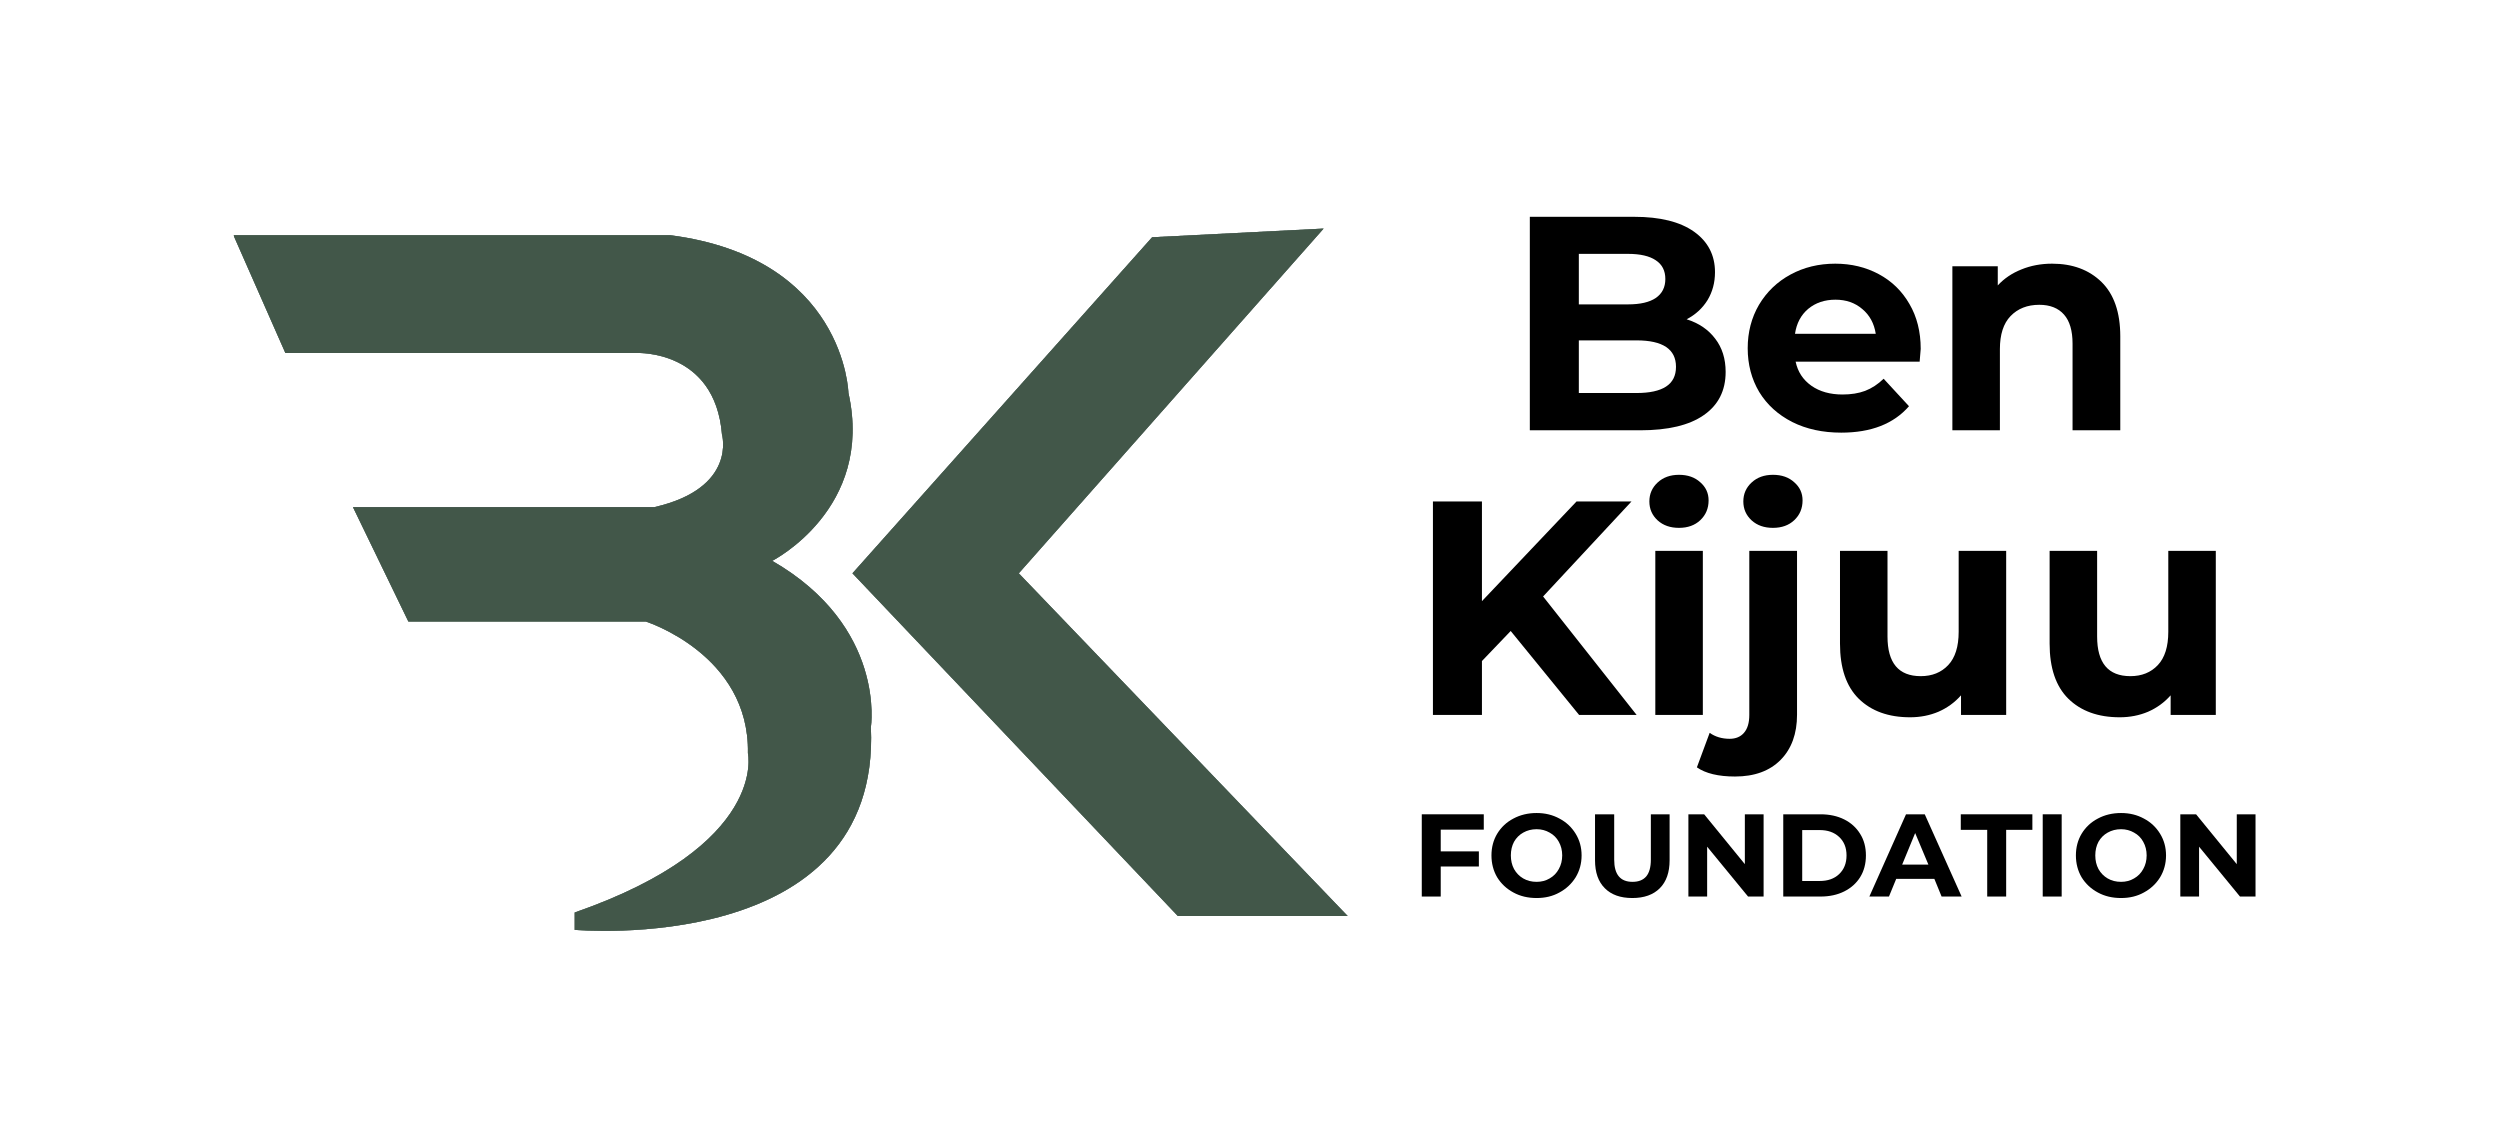
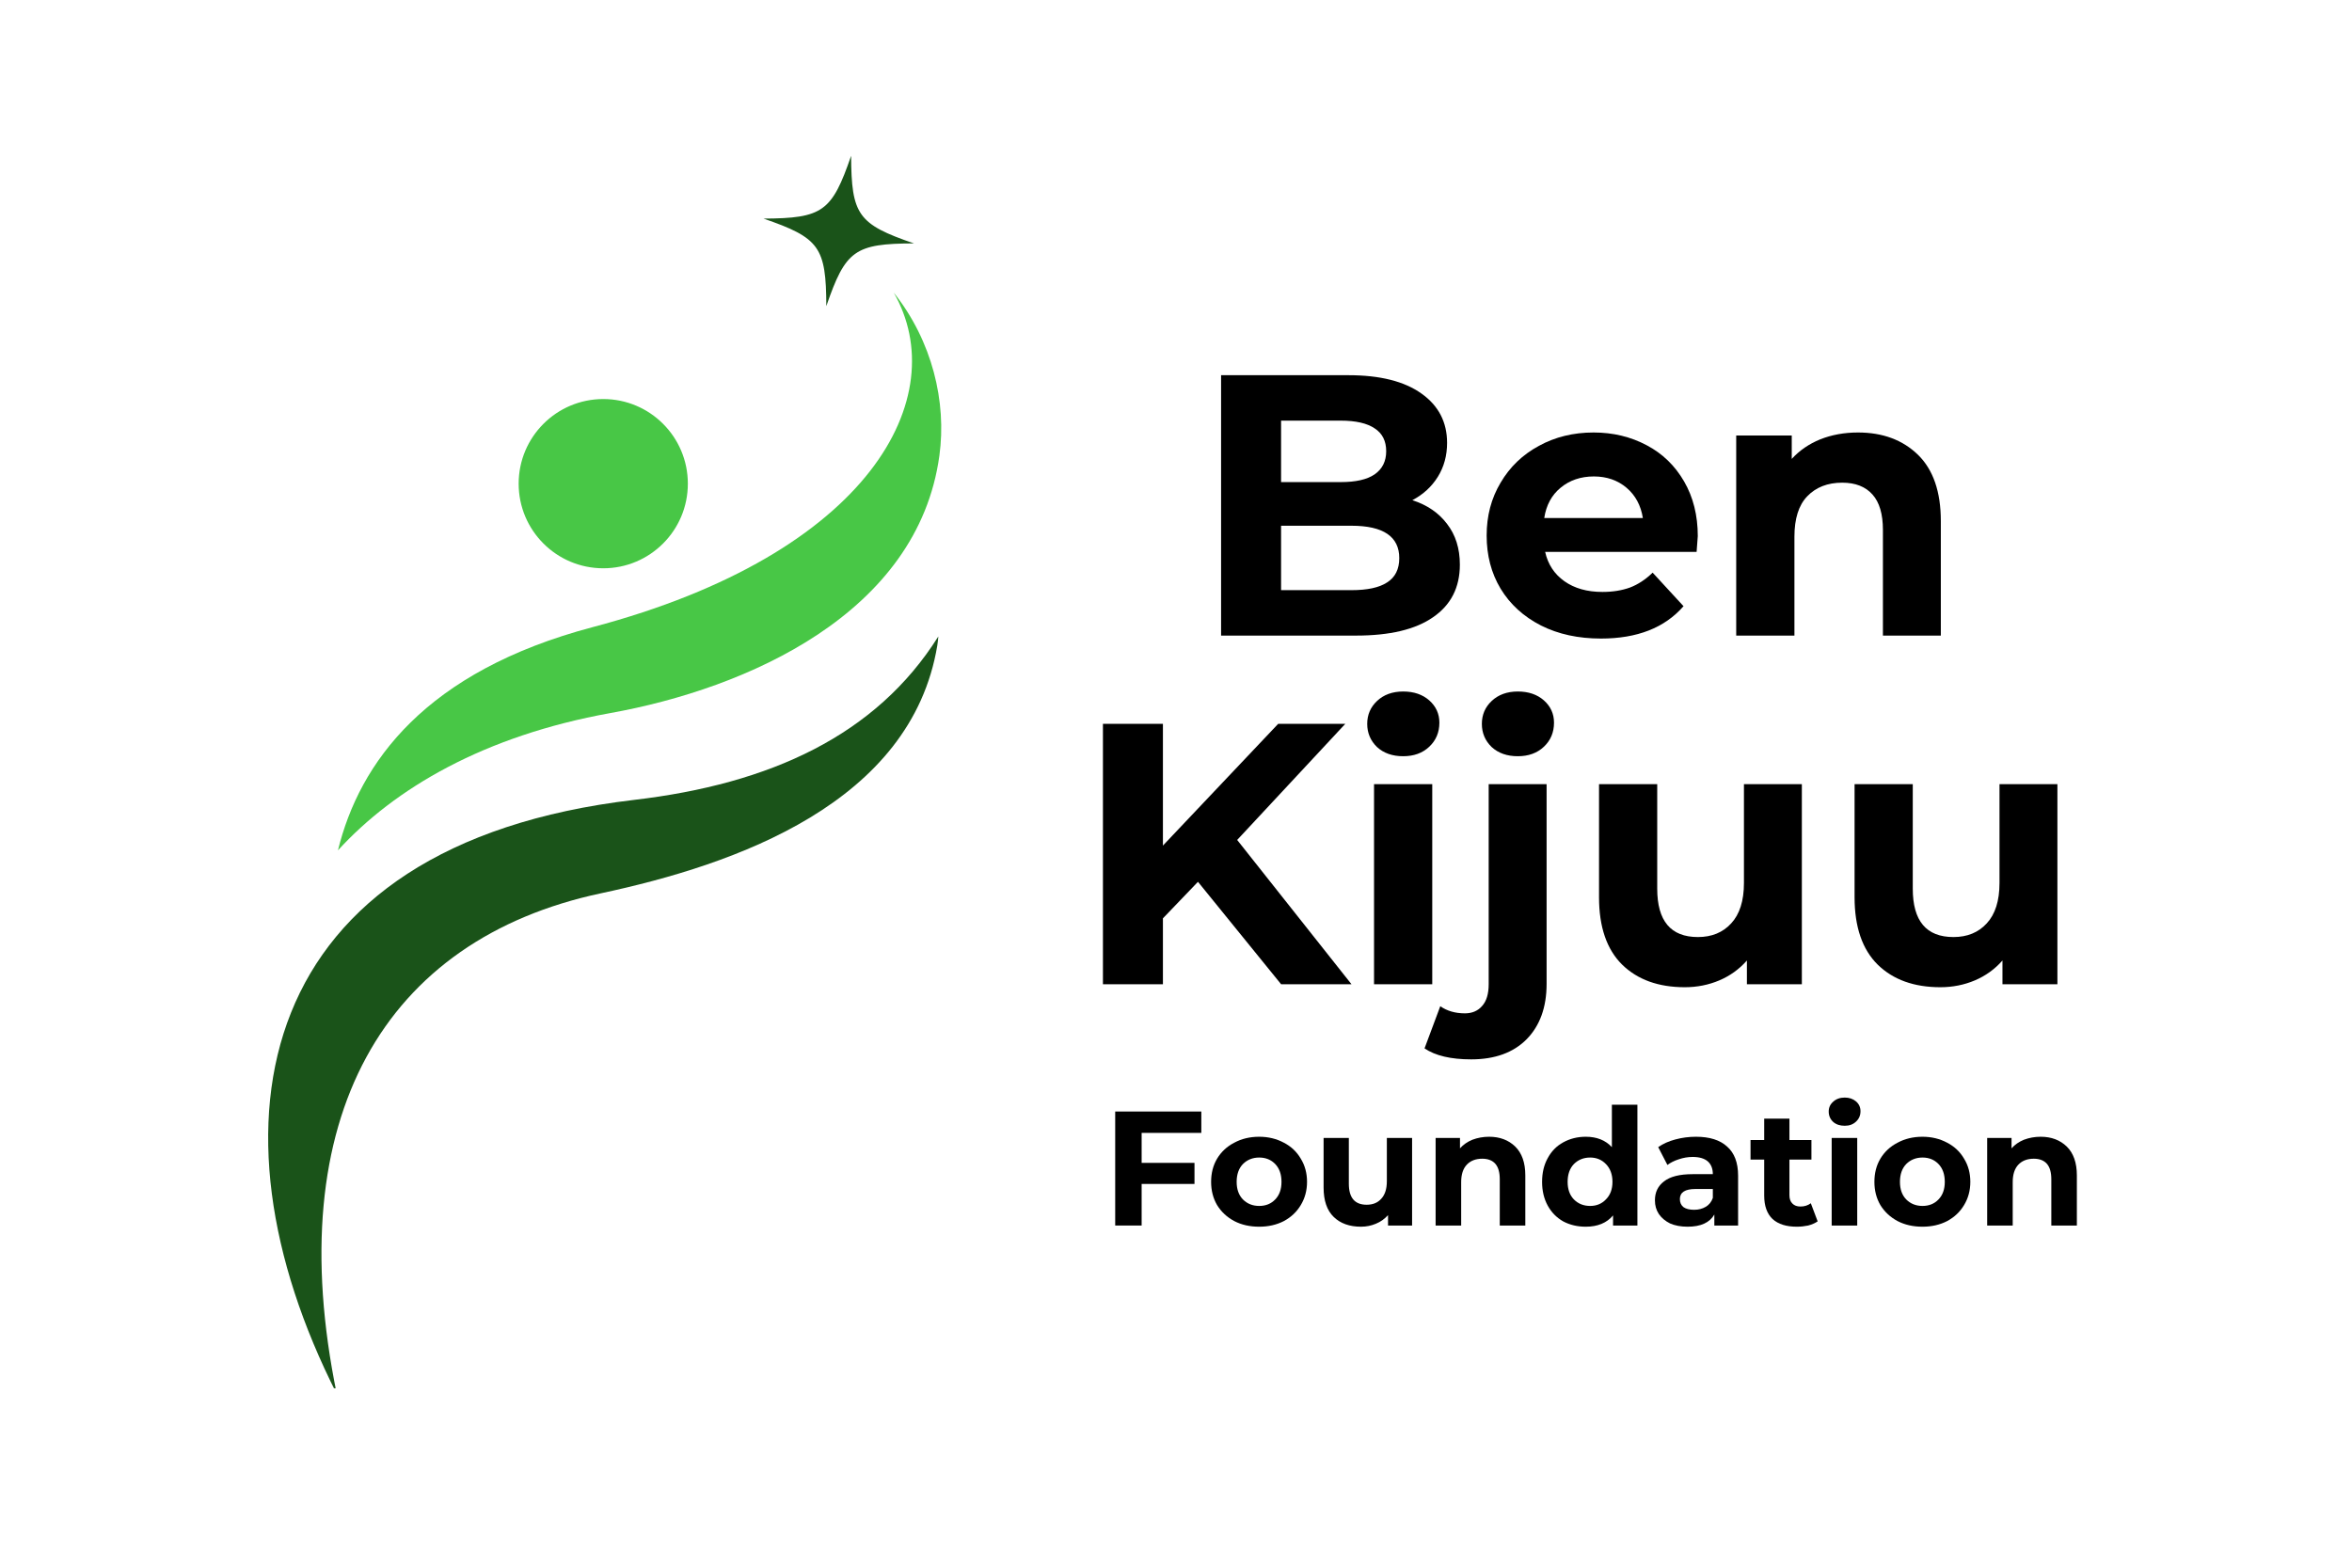
- <svg xmlns="http://www.w3.org/2000/svg" width="200" zoomAndPan="magnify" viewBox="0 0 150 82.5" height="90" preserveAspectRatio="xMidYMid meet" version="1.0">
+ <svg xmlns="http://www.w3.org/2000/svg" width="150" zoomAndPan="magnify" viewBox="0 0 112.5 82.5" height="100" preserveAspectRatio="xMidYMid meet" version="1.0">
  <defs>
-     <filter x="0%" y="0%" width="100%" height="100%" id="6d668dcc3f">
-       <feColorMatrix values="0 0 0 0 1 0 0 0 0 1 0 0 0 0 1 0 0 0 1 0" color-interpolation-filters="sRGB" />
-     </filter>
    <g />
-     <clipPath id="32135519a9">
-       <path d="M 0.453 17 L 48 17 L 48 69 L 0.453 69 Z M 0.453 17 " clip-rule="nonzero" />
+     <clipPath id="5c8fb48c73">
+       <path d="M 8.484 8.199 L 43.898 8.199 L 43.898 73.059 L 8.484 73.059 Z M 8.484 8.199 " clip-rule="nonzero" />
    </clipPath>
-     <mask id="6c6de189d1">
-       <g filter="url(#6d668dcc3f)">
-         <rect x="-15" width="180" fill="#000000" y="-8.25" height="99" fill-opacity="0.5" />
-       </g>
-     </mask>
-     <clipPath id="4ef52b1282">
-       <path d="M 0.453 0.199 L 47.254 0.199 L 47.254 51.309 L 0.453 51.309 Z M 0.453 0.199 " clip-rule="nonzero" />
-     </clipPath>
-     <clipPath id="7ecbe46b11">
-       <path d="M 0.453 0.246 L 4.262 8.887 L 30.051 8.887 C 30.051 8.887 35.77 8.633 36.277 14.855 C 36.277 14.855 37.418 18.793 31.32 20.191 L 9.219 20.191 L 13.281 28.578 L 30.688 28.578 C 30.688 28.578 38.309 30.988 38.18 38.23 C 38.18 38.23 39.707 44.965 25.477 49.918 L 25.477 51.188 C 25.477 51.188 47.965 53.223 47.199 36.324 C 47.199 36.324 48.344 28.957 39.961 24.129 C 39.961 24.129 47.453 20.32 45.551 11.809 C 45.551 11.809 45.297 1.898 32.465 0.246 Z M 0.453 0.246 " clip-rule="nonzero" />
-     </clipPath>
-     <clipPath id="4f09f1bfd9">
-       <rect x="0" width="48" y="0" height="52" />
-     </clipPath>
-     <mask id="7f47a5accb">
-       <g filter="url(#6d668dcc3f)">
-         <rect x="-15" width="180" fill="#000000" y="-8.25" height="99" fill-opacity="0.5" />
-       </g>
-     </mask>
-     <clipPath id="b542d3de1b">
-       <path d="M 0.453 0.199 L 47.254 0.199 L 47.254 51.309 L 0.453 51.309 Z M 0.453 0.199 " clip-rule="nonzero" />
-     </clipPath>
-     <clipPath id="7691cde3d1">
-       <path d="M 0.453 0.246 L 4.262 8.887 L 30.051 8.887 C 30.051 8.887 35.77 8.633 36.277 14.855 C 36.277 14.855 37.418 18.793 31.32 20.191 L 9.219 20.191 L 13.281 28.578 L 30.688 28.578 C 30.688 28.578 38.309 30.988 38.18 38.23 C 38.18 38.23 39.707 44.965 25.477 49.918 L 25.477 51.188 C 25.477 51.188 47.965 53.223 47.199 36.324 C 47.199 36.324 48.344 28.957 39.961 24.129 C 39.961 24.129 47.453 20.32 45.551 11.809 C 45.551 11.809 45.297 1.898 32.465 0.246 Z M 0.453 0.246 " clip-rule="nonzero" />
-     </clipPath>
-     <clipPath id="6ea0f13792">
-       <rect x="0" width="48" y="0" height="52" />
-     </clipPath>
-     <mask id="bc51c09f75">
-       <g filter="url(#6d668dcc3f)">
-         <rect x="-15" width="180" fill="#000000" y="-8.25" height="99" fill-opacity="0.5" />
-       </g>
-     </mask>
-     <clipPath id="5d0243d81a">
-       <path d="M 0.453 0.199 L 47.254 0.199 L 47.254 51.309 L 0.453 51.309 Z M 0.453 0.199 " clip-rule="nonzero" />
-     </clipPath>
-     <clipPath id="4f1aacbcea">
-       <path d="M 0.453 0.246 L 4.262 8.887 L 30.051 8.887 C 30.051 8.887 35.77 8.633 36.277 14.855 C 36.277 14.855 37.418 18.793 31.32 20.191 L 9.219 20.191 L 13.281 28.578 L 30.688 28.578 C 30.688 28.578 38.309 30.988 38.18 38.23 C 38.18 38.23 39.707 44.965 25.477 49.918 L 25.477 51.188 C 25.477 51.188 47.965 53.223 47.199 36.324 C 47.199 36.324 48.344 28.957 39.961 24.129 C 39.961 24.129 47.453 20.32 45.551 11.809 C 45.551 11.809 45.297 1.898 32.465 0.246 Z M 0.453 0.246 " clip-rule="nonzero" />
-     </clipPath>
-     <clipPath id="859e91ebec">
-       <rect x="0" width="48" y="0" height="52" />
-     </clipPath>
-     <mask id="28022d0f18">
-       <g filter="url(#6d668dcc3f)">
-         <rect x="-15" width="180" fill="#000000" y="-8.25" height="99" fill-opacity="0.5" />
-       </g>
-     </mask>
-     <clipPath id="16c87870d7">
-       <path d="M 0.453 0.199 L 47.254 0.199 L 47.254 51.309 L 0.453 51.309 Z M 0.453 0.199 " clip-rule="nonzero" />
-     </clipPath>
-     <clipPath id="85c64e6fdc">
-       <path d="M 0.453 0.246 L 4.262 8.887 L 30.051 8.887 C 30.051 8.887 35.77 8.633 36.277 14.855 C 36.277 14.855 37.418 18.793 31.32 20.191 L 9.219 20.191 L 13.281 28.578 L 30.688 28.578 C 30.688 28.578 38.309 30.988 38.18 38.23 C 38.18 38.23 39.707 44.965 25.477 49.918 L 25.477 51.188 C 25.477 51.188 47.965 53.223 47.199 36.324 C 47.199 36.324 48.344 28.957 39.961 24.129 C 39.961 24.129 47.453 20.32 45.551 11.809 C 45.551 11.809 45.297 1.898 32.465 0.246 Z M 0.453 0.246 " clip-rule="nonzero" />
-     </clipPath>
-     <clipPath id="8df29bdbfa">
-       <rect x="0" width="48" y="0" height="52" />
-     </clipPath>
-     <mask id="84be060864">
-       <g filter="url(#6d668dcc3f)">
-         <rect x="-15" width="180" fill="#000000" y="-8.25" height="99" fill-opacity="0.5" />
-       </g>
-     </mask>
-     <clipPath id="c34be475e3">
-       <path d="M 0.453 0.199 L 47.254 0.199 L 47.254 51.309 L 0.453 51.309 Z M 0.453 0.199 " clip-rule="nonzero" />
-     </clipPath>
-     <clipPath id="eacf686468">
-       <path d="M 0.453 0.246 L 4.262 8.887 L 30.051 8.887 C 30.051 8.887 35.77 8.633 36.277 14.855 C 36.277 14.855 37.418 18.793 31.32 20.191 L 9.219 20.191 L 13.281 28.578 L 30.688 28.578 C 30.688 28.578 38.309 30.988 38.18 38.23 C 38.18 38.23 39.707 44.965 25.477 49.918 L 25.477 51.188 C 25.477 51.188 47.965 53.223 47.199 36.324 C 47.199 36.324 48.344 28.957 39.961 24.129 C 39.961 24.129 47.453 20.32 45.551 11.809 C 45.551 11.809 45.297 1.898 32.465 0.246 Z M 0.453 0.246 " clip-rule="nonzero" />
-     </clipPath>
-     <clipPath id="875f204507">
-       <rect x="0" width="48" y="0" height="52" />
-     </clipPath>
-     <mask id="e1769f55ed">
-       <g filter="url(#6d668dcc3f)">
-         <rect x="-15" width="180" fill="#000000" y="-8.25" height="99" fill-opacity="0.5" />
-       </g>
-     </mask>
-     <clipPath id="97e7d83900">
-       <path d="M 0.848 0.762 L 37.227 0.762 L 37.227 51.223 L 0.848 51.223 Z M 0.848 0.762 " clip-rule="nonzero" />
-     </clipPath>
-     <clipPath id="f2419997b2">
-       <path d="M 0.848 26.043 L 22.824 1.398 L 35.398 0.762 L 13.043 26.043 L 37.18 51.195 L 24.73 51.195 Z M 0.848 26.043 " clip-rule="nonzero" />
-     </clipPath>
-     <clipPath id="1fcb49bb04">
-       <rect x="0" width="38" y="0" height="52" />
-     </clipPath>
-     <mask id="b8c5137ee3">
-       <g filter="url(#6d668dcc3f)">
-         <rect x="-15" width="180" fill="#000000" y="-8.25" height="99" fill-opacity="0.5" />
-       </g>
-     </mask>
-     <clipPath id="7fa2829359">
-       <path d="M 0.848 0.762 L 37.227 0.762 L 37.227 51.223 L 0.848 51.223 Z M 0.848 0.762 " clip-rule="nonzero" />
-     </clipPath>
-     <clipPath id="ba512be19d">
-       <path d="M 0.848 26.043 L 22.824 1.398 L 35.398 0.762 L 13.043 26.043 L 37.18 51.195 L 24.73 51.195 Z M 0.848 26.043 " clip-rule="nonzero" />
-     </clipPath>
-     <clipPath id="d163a26041">
-       <rect x="0" width="38" y="0" height="52" />
-     </clipPath>
-     <mask id="1768709be3">
-       <g filter="url(#6d668dcc3f)">
-         <rect x="-15" width="180" fill="#000000" y="-8.25" height="99" fill-opacity="0.5" />
-       </g>
-     </mask>
-     <clipPath id="7809024518">
-       <path d="M 0.848 0.762 L 37.227 0.762 L 37.227 51.223 L 0.848 51.223 Z M 0.848 0.762 " clip-rule="nonzero" />
-     </clipPath>
-     <clipPath id="05d8075495">
-       <path d="M 0.848 26.043 L 22.824 1.398 L 35.398 0.762 L 13.043 26.043 L 37.18 51.195 L 24.73 51.195 Z M 0.848 26.043 " clip-rule="nonzero" />
-     </clipPath>
-     <clipPath id="861349fa67">
-       <rect x="0" width="38" y="0" height="52" />
-     </clipPath>
-     <mask id="16ce44c5e6">
-       <g filter="url(#6d668dcc3f)">
-         <rect x="-15" width="180" fill="#000000" y="-8.25" height="99" fill-opacity="0.5" />
-       </g>
-     </mask>
-     <clipPath id="915f92a796">
-       <path d="M 0.848 0.762 L 37.227 0.762 L 37.227 51.223 L 0.848 51.223 Z M 0.848 0.762 " clip-rule="nonzero" />
-     </clipPath>
-     <clipPath id="4cb0155d52">
-       <path d="M 0.848 26.043 L 22.824 1.398 L 35.398 0.762 L 13.043 26.043 L 37.18 51.195 L 24.73 51.195 Z M 0.848 26.043 " clip-rule="nonzero" />
-     </clipPath>
-     <clipPath id="21a383b410">
-       <rect x="0" width="38" y="0" height="52" />
-     </clipPath>
-     <mask id="134c3dd212">
-       <g filter="url(#6d668dcc3f)">
-         <rect x="-15" width="180" fill="#000000" y="-8.25" height="99" fill-opacity="0.5" />
-       </g>
-     </mask>
-     <clipPath id="cc89b43834">
-       <path d="M 0.848 0.762 L 37.227 0.762 L 37.227 51.223 L 0.848 51.223 Z M 0.848 0.762 " clip-rule="nonzero" />
-     </clipPath>
-     <clipPath id="f372f45df0">
-       <path d="M 0.848 26.043 L 22.824 1.398 L 35.398 0.762 L 13.043 26.043 L 37.18 51.195 L 24.73 51.195 Z M 0.848 26.043 " clip-rule="nonzero" />
-     </clipPath>
-     <clipPath id="28e07cefd7">
-       <rect x="0" width="38" y="0" height="52" />
+     <clipPath id="c0ea45cf07">
+       <path d="M 12.035 15.301 L 43.898 15.301 L 43.898 44.973 L 12.035 44.973 Z M 12.035 15.301 " clip-rule="nonzero" />
    </clipPath>
  </defs>
-   <g clip-path="url(#32135519a9)">
-     <g mask="url(#6c6de189d1)">
-       <g transform="matrix(1, 0, 0, 1, 0, 17)">
-         <g clip-path="url(#4f09f1bfd9)">
-           <g clip-path="url(#4ef52b1282)">
-             <g clip-path="url(#7ecbe46b11)">
-               <path fill="#3b5144" d="M 0.453 0.246 L 47.254 0.246 L 47.254 51.262 L 0.453 51.262 Z M 0.453 0.246 " fill-opacity="1" fill-rule="nonzero" />
-             </g>
-           </g>
-         </g>
-       </g>
-     </g>
-     <g mask="url(#7f47a5accb)">
-       <g transform="matrix(1, 0, 0, 1, 0, 17)">
-         <g clip-path="url(#6ea0f13792)">
-           <g clip-path="url(#b542d3de1b)">
-             <g clip-path="url(#7691cde3d1)">
-               <path fill="#3b5144" d="M 0.453 0.246 L 47.254 0.246 L 47.254 51.262 L 0.453 51.262 Z M 0.453 0.246 " fill-opacity="1" fill-rule="nonzero" />
-             </g>
-           </g>
-         </g>
-       </g>
-     </g>
-     <g mask="url(#bc51c09f75)">
-       <g transform="matrix(1, 0, 0, 1, 0, 17)">
-         <g clip-path="url(#859e91ebec)">
-           <g clip-path="url(#5d0243d81a)">
-             <g clip-path="url(#4f1aacbcea)">
-               <path fill="#3b5144" d="M 0.453 0.246 L 47.254 0.246 L 47.254 51.262 L 0.453 51.262 Z M 0.453 0.246 " fill-opacity="1" fill-rule="nonzero" />
-             </g>
-           </g>
-         </g>
-       </g>
-     </g>
-     <g mask="url(#28022d0f18)">
-       <g transform="matrix(1, 0, 0, 1, 0, 17)">
-         <g clip-path="url(#8df29bdbfa)">
-           <g clip-path="url(#16c87870d7)">
-             <g clip-path="url(#85c64e6fdc)">
-               <path fill="#3b5144" d="M 0.453 0.246 L 47.254 0.246 L 47.254 51.262 L 0.453 51.262 Z M 0.453 0.246 " fill-opacity="1" fill-rule="nonzero" />
-             </g>
-           </g>
-         </g>
-       </g>
-     </g>
-     <g mask="url(#84be060864)">
-       <g transform="matrix(1, 0, 0, 1, 0, 17)">
-         <g clip-path="url(#875f204507)">
-           <g clip-path="url(#c34be475e3)">
-             <g clip-path="url(#eacf686468)">
-               <path fill="#3b5144" d="M 0.453 0.246 L 47.254 0.246 L 47.254 51.262 L 0.453 51.262 Z M 0.453 0.246 " fill-opacity="1" fill-rule="nonzero" />
-             </g>
-           </g>
-         </g>
-       </g>
-     </g>
+   <g clip-path="url(#5c8fb48c73)">
+     <path fill="#1a5319" d="M 27.742 42.094 C 7.652 44.461 4.898 59.176 12.094 73.355 C 9.102 58.809 14.598 49.441 25.984 47.012 C 33.117 45.492 42.312 42.254 43.691 33.969 C 43.719 33.812 43.727 33.652 43.746 33.492 C 40.473 38.699 34.906 41.254 27.742 42.094 Z M 37.852 16.109 C 38.863 13.168 39.348 12.82 42.461 12.809 C 39.516 11.797 39.172 11.312 39.156 8.199 C 38.145 11.141 37.66 11.488 34.547 11.504 C 37.492 12.516 37.84 13 37.852 16.109 " fill-opacity="1" fill-rule="nonzero" />
  </g>
-   <g mask="url(#e1769f55ed)">
-     <g transform="matrix(1, 0, 0, 1, 45, 16)">
-       <g clip-path="url(#1fcb49bb04)">
-         <g clip-path="url(#97e7d83900)">
-           <g clip-path="url(#f2419997b2)">
-             <path fill="#3b5144" d="M 0.848 0.762 L 37.18 0.762 L 37.18 51.172 L 0.848 51.172 Z M 0.848 0.762 " fill-opacity="1" fill-rule="nonzero" />
-           </g>
-         </g>
-       </g>
-     </g>
+   <g clip-path="url(#c0ea45cf07)">
+     <path fill="#48c746" d="M 26.117 29.906 C 28.574 29.906 30.566 27.914 30.566 25.453 C 30.566 22.996 28.574 21 26.117 21 C 23.656 21 21.664 22.996 21.664 25.453 C 21.664 27.914 23.656 29.906 26.117 29.906 Z M 41.398 15.398 C 44.527 20.859 40.223 29.121 25.555 33.004 C 16.754 35.332 13.289 40.133 12.156 44.75 C 15.148 41.477 19.852 38.723 26.48 37.527 C 33.66 36.238 42.664 32.297 43.801 23.977 C 44.188 21.16 43.43 17.949 41.398 15.398 " fill-opacity="1" fill-rule="nonzero" />
  </g>
-   <g mask="url(#b8c5137ee3)">
-     <g transform="matrix(1, 0, 0, 1, 45, 16)">
-       <g clip-path="url(#d163a26041)">
-         <g clip-path="url(#7fa2829359)">
-           <g clip-path="url(#ba512be19d)">
-             <path fill="#3b5144" d="M 0.848 0.762 L 37.18 0.762 L 37.18 51.172 L 0.848 51.172 Z M 0.848 0.762 " fill-opacity="1" fill-rule="nonzero" />
-           </g>
-         </g>
-       </g>
-     </g>
-   </g>
-   <g mask="url(#1768709be3)">
-     <g transform="matrix(1, 0, 0, 1, 45, 16)">
-       <g clip-path="url(#861349fa67)">
-         <g clip-path="url(#7809024518)">
-           <g clip-path="url(#05d8075495)">
-             <path fill="#3b5144" d="M 0.848 0.762 L 37.18 0.762 L 37.18 51.172 L 0.848 51.172 Z M 0.848 0.762 " fill-opacity="1" fill-rule="nonzero" />
-           </g>
-         </g>
-       </g>
-     </g>
-   </g>
-   <g mask="url(#16ce44c5e6)">
-     <g transform="matrix(1, 0, 0, 1, 45, 16)">
-       <g clip-path="url(#21a383b410)">
-         <g clip-path="url(#915f92a796)">
-           <g clip-path="url(#4cb0155d52)">
-             <path fill="#3b5144" d="M 0.848 0.762 L 37.18 0.762 L 37.18 51.172 L 0.848 51.172 Z M 0.848 0.762 " fill-opacity="1" fill-rule="nonzero" />
-           </g>
-         </g>
-       </g>
-     </g>
-   </g>
-   <g mask="url(#134c3dd212)">
-     <g transform="matrix(1, 0, 0, 1, 45, 16)">
-       <g clip-path="url(#28e07cefd7)">
-         <g clip-path="url(#cc89b43834)">
-           <g clip-path="url(#f372f45df0)">
-             <path fill="#3b5144" d="M 0.848 0.762 L 37.18 0.762 L 37.18 51.172 L 0.848 51.172 Z M 0.848 0.762 " fill-opacity="1" fill-rule="nonzero" />
-           </g>
-         </g>
+   <g fill="#000000" fill-opacity="1">
+     <g transform="translate(56.99725, 33.44804)">
+       <g>
+         <path d="M 11.688 -7.125 C 12.469 -6.875 13.078 -6.457 13.516 -5.875 C 13.961 -5.301 14.188 -4.586 14.188 -3.734 C 14.188 -2.535 13.719 -1.613 12.781 -0.969 C 11.852 -0.32 10.5 0 8.719 0 L 1.625 0 L 1.625 -13.703 L 8.328 -13.703 C 9.992 -13.703 11.273 -13.379 12.172 -12.734 C 13.066 -12.098 13.516 -11.234 13.516 -10.141 C 13.516 -9.473 13.352 -8.879 13.031 -8.359 C 12.707 -7.836 12.258 -7.426 11.688 -7.125 Z M 4.781 -11.312 L 4.781 -8.078 L 7.922 -8.078 C 8.711 -8.078 9.305 -8.211 9.703 -8.484 C 10.109 -8.766 10.312 -9.172 10.312 -9.703 C 10.312 -10.242 10.109 -10.645 9.703 -10.906 C 9.305 -11.176 8.711 -11.312 7.922 -11.312 Z M 8.484 -2.391 C 9.316 -2.391 9.941 -2.523 10.359 -2.797 C 10.785 -3.066 11 -3.492 11 -4.078 C 11 -5.211 10.16 -5.781 8.484 -5.781 L 4.781 -5.781 L 4.781 -2.391 Z M 8.484 -2.391 " />
      </g>
    </g>
  </g>
  <g fill="#000000" fill-opacity="1">
-     <g transform="translate(93.66132, 31.55519)">
+     <g transform="translate(71.96959, 33.44804)">
      <g>
-         <path d="M 13.359 -8.141 C 14.254 -7.859 14.953 -7.383 15.453 -6.719 C 15.961 -6.062 16.219 -5.25 16.219 -4.281 C 16.219 -2.906 15.68 -1.848 14.609 -1.109 C 13.547 -0.367 11.992 0 9.953 0 L 1.859 0 L 1.859 -15.656 L 9.516 -15.656 C 11.422 -15.656 12.883 -15.289 13.906 -14.562 C 14.926 -13.832 15.438 -12.844 15.438 -11.594 C 15.438 -10.832 15.254 -10.148 14.891 -9.547 C 14.523 -8.953 14.016 -8.484 13.359 -8.141 Z M 5.453 -12.938 L 5.453 -9.234 L 9.062 -9.234 C 9.957 -9.234 10.633 -9.391 11.094 -9.703 C 11.562 -10.023 11.797 -10.488 11.797 -11.094 C 11.797 -11.707 11.562 -12.164 11.094 -12.469 C 10.633 -12.781 9.957 -12.938 9.062 -12.938 Z M 9.688 -2.734 C 10.645 -2.734 11.363 -2.891 11.844 -3.203 C 12.332 -3.516 12.578 -4 12.578 -4.656 C 12.578 -5.945 11.613 -6.594 9.688 -6.594 L 5.453 -6.594 L 5.453 -2.734 Z M 9.688 -2.734 " />
+         <path d="M 11.734 -5.234 C 11.734 -5.191 11.711 -4.914 11.672 -4.406 L 3.703 -4.406 C 3.848 -3.75 4.188 -3.234 4.719 -2.859 C 5.25 -2.484 5.914 -2.297 6.719 -2.297 C 7.258 -2.297 7.742 -2.375 8.172 -2.531 C 8.598 -2.695 8.992 -2.957 9.359 -3.312 L 10.984 -1.547 C 9.992 -0.41 8.547 0.156 6.641 0.156 C 5.453 0.156 4.398 -0.07 3.484 -0.531 C 2.566 -1 1.859 -1.645 1.359 -2.469 C 0.867 -3.289 0.625 -4.223 0.625 -5.266 C 0.625 -6.297 0.867 -7.223 1.359 -8.047 C 1.848 -8.879 2.52 -9.523 3.375 -9.984 C 4.227 -10.453 5.188 -10.688 6.25 -10.688 C 7.281 -10.688 8.211 -10.461 9.047 -10.016 C 9.879 -9.578 10.535 -8.941 11.016 -8.109 C 11.492 -7.285 11.734 -6.328 11.734 -5.234 Z M 6.266 -8.375 C 5.578 -8.375 4.992 -8.176 4.516 -7.781 C 4.047 -7.395 3.758 -6.863 3.656 -6.188 L 8.844 -6.188 C 8.738 -6.852 8.453 -7.383 7.984 -7.781 C 7.516 -8.176 6.941 -8.375 6.266 -8.375 Z M 6.266 -8.375 " />
      </g>
    </g>
  </g>
  <g fill="#000000" fill-opacity="1">
-     <g transform="translate(110.7791, 31.55519)">
+     <g transform="translate(84.31932, 33.44804)">
      <g>
-         <path d="M 13.406 -5.969 C 13.406 -5.926 13.379 -5.613 13.328 -5.031 L 4.234 -5.031 C 4.391 -4.289 4.773 -3.703 5.391 -3.266 C 6.004 -2.836 6.766 -2.625 7.672 -2.625 C 8.297 -2.625 8.848 -2.711 9.328 -2.891 C 9.816 -3.078 10.27 -3.375 10.688 -3.781 L 12.547 -1.766 C 11.422 -0.473 9.766 0.172 7.578 0.172 C 6.223 0.172 5.023 -0.086 3.984 -0.609 C 2.941 -1.141 2.133 -1.875 1.562 -2.812 C 1 -3.758 0.719 -4.828 0.719 -6.016 C 0.719 -7.191 0.992 -8.254 1.547 -9.203 C 2.109 -10.148 2.879 -10.891 3.859 -11.422 C 4.836 -11.953 5.93 -12.219 7.141 -12.219 C 8.316 -12.219 9.379 -11.961 10.328 -11.453 C 11.285 -10.941 12.035 -10.211 12.578 -9.266 C 13.129 -8.328 13.406 -7.227 13.406 -5.969 Z M 7.156 -9.578 C 6.363 -9.578 5.695 -9.352 5.156 -8.906 C 4.625 -8.457 4.301 -7.848 4.188 -7.078 L 10.109 -7.078 C 9.992 -7.836 9.664 -8.441 9.125 -8.891 C 8.594 -9.348 7.938 -9.578 7.156 -9.578 Z M 7.156 -9.578 " />
+         <path d="M 7.812 -10.688 C 9.113 -10.688 10.164 -10.297 10.969 -9.516 C 11.77 -8.734 12.172 -7.57 12.172 -6.031 L 12.172 0 L 9.125 0 L 9.125 -5.562 C 9.125 -6.395 8.941 -7.016 8.578 -7.422 C 8.211 -7.836 7.68 -8.047 6.984 -8.047 C 6.211 -8.047 5.598 -7.805 5.141 -7.328 C 4.691 -6.859 4.469 -6.148 4.469 -5.203 L 4.469 0 L 1.406 0 L 1.406 -10.531 L 4.328 -10.531 L 4.328 -9.297 C 4.734 -9.742 5.234 -10.086 5.828 -10.328 C 6.43 -10.566 7.094 -10.688 7.812 -10.688 Z M 7.812 -10.688 " />
      </g>
    </g>
  </g>
  <g fill="#000000" fill-opacity="1">
-     <g transform="translate(124.8985, 31.55519)">
+     <g transform="translate(50.78075, 51.79652)">
      <g>
-         <path d="M 8.922 -12.219 C 10.422 -12.219 11.629 -11.77 12.547 -10.875 C 13.461 -9.977 13.922 -8.648 13.922 -6.891 L 13.922 0 L 10.422 0 L 10.422 -6.359 C 10.422 -7.305 10.211 -8.016 9.797 -8.484 C 9.379 -8.961 8.773 -9.203 7.984 -9.203 C 7.109 -9.203 6.406 -8.926 5.875 -8.375 C 5.352 -7.832 5.094 -7.023 5.094 -5.953 L 5.094 0 L 1.609 0 L 1.609 -12.031 L 4.938 -12.031 L 4.938 -10.625 C 5.406 -11.133 5.984 -11.523 6.672 -11.797 C 7.359 -12.078 8.109 -12.219 8.922 -12.219 Z M 8.922 -12.219 " />
+         <path d="M 6.625 -5.391 L 4.781 -3.469 L 4.781 0 L 1.625 0 L 1.625 -13.703 L 4.781 -13.703 L 4.781 -7.297 L 10.844 -13.703 L 14.375 -13.703 L 8.688 -7.594 L 14.703 0 L 11 0 Z M 6.625 -5.391 " />
      </g>
    </g>
  </g>
  <g fill="#000000" fill-opacity="1">
-     <g transform="translate(86.55595, 52.42868)">
+     <g transform="translate(65.26379, 51.79652)">
      <g>
-         <path d="M 7.562 -6.156 L 5.453 -3.953 L 5.453 0 L 1.859 0 L 1.859 -15.656 L 5.453 -15.656 L 5.453 -8.344 L 12.391 -15.656 L 16.422 -15.656 L 9.938 -8.688 L 16.797 0 L 12.578 0 Z M 7.562 -6.156 " />
+         <path d="M 1.406 -10.531 L 4.469 -10.531 L 4.469 0 L 1.406 0 Z M 2.938 -12 C 2.375 -12 1.914 -12.16 1.562 -12.484 C 1.219 -12.816 1.047 -13.223 1.047 -13.703 C 1.047 -14.18 1.219 -14.582 1.562 -14.906 C 1.914 -15.238 2.375 -15.406 2.938 -15.406 C 3.5 -15.406 3.957 -15.25 4.312 -14.938 C 4.664 -14.625 4.844 -14.234 4.844 -13.766 C 4.844 -13.254 4.664 -12.832 4.312 -12.5 C 3.957 -12.164 3.5 -12 2.938 -12 Z M 2.938 -12 " />
      </g>
    </g>
  </g>
  <g fill="#000000" fill-opacity="1">
-     <g transform="translate(103.1143, 52.42868)">
+     <g transform="translate(71.15487, 51.79652)">
      <g>
-         <path d="M 1.609 -12.031 L 5.094 -12.031 L 5.094 0 L 1.609 0 Z M 3.344 -13.719 C 2.707 -13.719 2.188 -13.898 1.781 -14.266 C 1.375 -14.641 1.172 -15.102 1.172 -15.656 C 1.172 -16.207 1.375 -16.672 1.781 -17.047 C 2.188 -17.422 2.707 -17.609 3.344 -17.609 C 3.988 -17.609 4.508 -17.426 4.906 -17.062 C 5.312 -16.707 5.516 -16.266 5.516 -15.734 C 5.516 -15.148 5.312 -14.664 4.906 -14.281 C 4.508 -13.906 3.988 -13.719 3.344 -13.719 Z M 3.344 -13.719 " />
+         <path d="M 0.625 3.953 C -0.445 3.953 -1.266 3.758 -1.828 3.375 L -1 1.156 C -0.645 1.406 -0.211 1.531 0.297 1.531 C 0.68 1.531 0.984 1.398 1.203 1.141 C 1.43 0.891 1.547 0.508 1.547 0 L 1.547 -10.531 L 4.594 -10.531 L 4.594 -0.016 C 4.594 1.211 4.242 2.18 3.547 2.891 C 2.848 3.598 1.875 3.953 0.625 3.953 Z M 3.078 -12 C 2.516 -12 2.055 -12.16 1.703 -12.484 C 1.359 -12.816 1.188 -13.223 1.188 -13.703 C 1.188 -14.18 1.359 -14.582 1.703 -14.906 C 2.055 -15.238 2.516 -15.406 3.078 -15.406 C 3.641 -15.406 4.098 -15.25 4.453 -14.938 C 4.805 -14.625 4.984 -14.234 4.984 -13.766 C 4.984 -13.254 4.805 -12.832 4.453 -12.5 C 4.098 -12.164 3.641 -12 3.078 -12 Z M 3.078 -12 " />
      </g>
    </g>
  </g>
  <g fill="#000000" fill-opacity="1">
-     <g transform="translate(109.8495, 52.42868)">
+     <g transform="translate(77.16337, 51.79652)">
      <g>
-         <path d="M 0.719 4.516 C -0.508 4.516 -1.441 4.289 -2.078 3.844 L -1.141 1.312 C -0.734 1.602 -0.242 1.75 0.328 1.75 C 0.773 1.75 1.125 1.602 1.375 1.312 C 1.633 1.02 1.766 0.582 1.766 0 L 1.766 -12.031 L 5.266 -12.031 L 5.266 -0.016 C 5.266 1.379 4.863 2.484 4.062 3.297 C 3.258 4.109 2.145 4.516 0.719 4.516 Z M 3.5 -13.719 C 2.863 -13.719 2.344 -13.898 1.938 -14.266 C 1.531 -14.641 1.328 -15.102 1.328 -15.656 C 1.328 -16.207 1.531 -16.672 1.938 -17.047 C 2.344 -17.422 2.863 -17.609 3.5 -17.609 C 4.145 -17.609 4.664 -17.426 5.062 -17.062 C 5.469 -16.707 5.672 -16.266 5.672 -15.734 C 5.672 -15.148 5.469 -14.664 5.062 -14.281 C 4.664 -13.906 4.145 -13.719 3.5 -13.719 Z M 3.5 -13.719 " />
+         <path d="M 12.016 -10.531 L 12.016 0 L 9.125 0 L 9.125 -1.25 C 8.719 -0.789 8.234 -0.441 7.672 -0.203 C 7.109 0.035 6.504 0.156 5.859 0.156 C 4.473 0.156 3.375 -0.238 2.562 -1.031 C 1.75 -1.832 1.344 -3.016 1.344 -4.578 L 1.344 -10.531 L 4.406 -10.531 L 4.406 -5.031 C 4.406 -3.332 5.117 -2.484 6.547 -2.484 C 7.273 -2.484 7.859 -2.723 8.297 -3.203 C 8.742 -3.68 8.969 -4.391 8.969 -5.328 L 8.969 -10.531 Z M 12.016 -10.531 " />
      </g>
    </g>
  </g>
  <g fill="#000000" fill-opacity="1">
-     <g transform="translate(116.719, 52.42868)">
+     <g transform="translate(90.60912, 51.79652)">
      <g>
-         <path d="M 13.734 -12.031 L 13.734 0 L 10.422 0 L 10.422 -1.438 C 9.961 -0.914 9.41 -0.516 8.766 -0.234 C 8.129 0.035 7.438 0.172 6.688 0.172 C 5.102 0.172 3.848 -0.281 2.922 -1.188 C 2.004 -2.094 1.547 -3.441 1.547 -5.234 L 1.547 -12.031 L 5.031 -12.031 L 5.031 -5.75 C 5.031 -3.812 5.844 -2.844 7.469 -2.844 C 8.301 -2.844 8.973 -3.113 9.484 -3.656 C 9.992 -4.195 10.25 -5.008 10.25 -6.094 L 10.25 -12.031 Z M 13.734 -12.031 " />
+         <path d="M 12.016 -10.531 L 12.016 0 L 9.125 0 L 9.125 -1.25 C 8.719 -0.789 8.234 -0.441 7.672 -0.203 C 7.109 0.035 6.504 0.156 5.859 0.156 C 4.473 0.156 3.375 -0.238 2.562 -1.031 C 1.75 -1.832 1.344 -3.016 1.344 -4.578 L 1.344 -10.531 L 4.406 -10.531 L 4.406 -5.031 C 4.406 -3.332 5.117 -2.484 6.547 -2.484 C 7.273 -2.484 7.859 -2.723 8.297 -3.203 C 8.742 -3.68 8.969 -4.391 8.969 -5.328 L 8.969 -10.531 Z M 12.016 -10.531 " />
      </g>
    </g>
  </g>
  <g fill="#000000" fill-opacity="1">
-     <g transform="translate(132.0915, 52.42868)">
+     <g transform="translate(52.34801, 64.49368)">
      <g>
-         <path d="M 13.734 -12.031 L 13.734 0 L 10.422 0 L 10.422 -1.438 C 9.961 -0.914 9.41 -0.516 8.766 -0.234 C 8.129 0.035 7.438 0.172 6.688 0.172 C 5.102 0.172 3.848 -0.281 2.922 -1.188 C 2.004 -2.094 1.547 -3.441 1.547 -5.234 L 1.547 -12.031 L 5.031 -12.031 L 5.031 -5.75 C 5.031 -3.812 5.844 -2.844 7.469 -2.844 C 8.301 -2.844 8.973 -3.113 9.484 -3.656 C 9.992 -4.195 10.25 -5.008 10.25 -6.094 L 10.25 -12.031 Z M 13.734 -12.031 " />
+         <path d="M 2.094 -4.875 L 2.094 -3.297 L 4.875 -3.297 L 4.875 -2.188 L 2.094 -2.188 L 2.094 0 L 0.703 0 L 0.703 -6 L 5.234 -6 L 5.234 -4.875 Z M 2.094 -4.875 " />
      </g>
    </g>
  </g>
  <g fill="#000000" fill-opacity="1">
-     <g transform="translate(86.87764, 65.74647)">
+     <g transform="translate(57.81648, 64.49368)">
      <g>
-         <path d="M 2.109 -4.906 L 2.109 -3.312 L 4.906 -3.312 L 4.906 -2.203 L 2.109 -2.203 L 2.109 0 L 0.719 0 L 0.719 -6.031 L 5.266 -6.031 L 5.266 -4.906 Z M 2.109 -4.906 " />
+         <path d="M 2.812 0.062 C 2.32 0.062 1.883 -0.035 1.5 -0.234 C 1.113 -0.441 0.812 -0.723 0.594 -1.078 C 0.383 -1.441 0.281 -1.848 0.281 -2.297 C 0.281 -2.754 0.383 -3.16 0.594 -3.516 C 0.812 -3.879 1.113 -4.16 1.5 -4.359 C 1.883 -4.566 2.32 -4.672 2.812 -4.672 C 3.289 -4.672 3.723 -4.566 4.109 -4.359 C 4.492 -4.16 4.789 -3.879 5 -3.516 C 5.219 -3.16 5.328 -2.754 5.328 -2.297 C 5.328 -1.848 5.219 -1.441 5 -1.078 C 4.789 -0.723 4.492 -0.441 4.109 -0.234 C 3.723 -0.035 3.289 0.062 2.812 0.062 Z M 2.812 -1.031 C 3.156 -1.031 3.438 -1.145 3.656 -1.375 C 3.875 -1.602 3.984 -1.91 3.984 -2.297 C 3.984 -2.691 3.875 -3.004 3.656 -3.234 C 3.438 -3.461 3.156 -3.578 2.812 -3.578 C 2.469 -3.578 2.18 -3.461 1.953 -3.234 C 1.734 -3.004 1.625 -2.691 1.625 -2.297 C 1.625 -1.91 1.734 -1.602 1.953 -1.375 C 2.18 -1.145 2.469 -1.031 2.812 -1.031 Z M 2.812 -1.031 " />
      </g>
    </g>
  </g>
  <g fill="#000000" fill-opacity="1">
-     <g transform="translate(92.37917, 65.74647)">
+     <g transform="translate(63.42187, 64.49368)">
      <g>
-         <path d="M 3.641 0.109 C 3.004 0.109 2.438 -0.023 1.938 -0.297 C 1.438 -0.566 1.039 -0.938 0.75 -1.406 C 0.469 -1.883 0.328 -2.422 0.328 -3.016 C 0.328 -3.609 0.469 -4.141 0.75 -4.609 C 1.039 -5.086 1.438 -5.457 1.938 -5.719 C 2.438 -5.988 3.004 -6.125 3.641 -6.125 C 4.266 -6.125 4.82 -5.988 5.312 -5.719 C 5.812 -5.457 6.207 -5.086 6.5 -4.609 C 6.789 -4.141 6.938 -3.609 6.938 -3.016 C 6.938 -2.422 6.789 -1.883 6.5 -1.406 C 6.207 -0.938 5.812 -0.566 5.312 -0.297 C 4.82 -0.023 4.266 0.109 3.641 0.109 Z M 3.641 -1.078 C 3.992 -1.078 4.312 -1.16 4.594 -1.328 C 4.883 -1.492 5.109 -1.723 5.266 -2.016 C 5.43 -2.305 5.516 -2.641 5.516 -3.016 C 5.516 -3.391 5.43 -3.723 5.266 -4.016 C 5.109 -4.305 4.883 -4.531 4.594 -4.688 C 4.312 -4.852 3.992 -4.938 3.641 -4.938 C 3.273 -4.938 2.945 -4.852 2.656 -4.688 C 2.375 -4.531 2.148 -4.305 1.984 -4.016 C 1.828 -3.723 1.75 -3.391 1.75 -3.016 C 1.75 -2.641 1.828 -2.305 1.984 -2.016 C 2.148 -1.723 2.375 -1.492 2.656 -1.328 C 2.945 -1.16 3.273 -1.078 3.641 -1.078 Z M 3.641 -1.078 " />
+         <path d="M 5.25 -4.609 L 5.25 0 L 3.984 0 L 3.984 -0.547 C 3.805 -0.348 3.594 -0.195 3.344 -0.094 C 3.102 0.008 2.844 0.062 2.562 0.062 C 1.957 0.062 1.477 -0.109 1.125 -0.453 C 0.77 -0.797 0.594 -1.312 0.594 -2 L 0.594 -4.609 L 1.922 -4.609 L 1.922 -2.203 C 1.922 -1.461 2.234 -1.094 2.859 -1.094 C 3.18 -1.094 3.438 -1.195 3.625 -1.406 C 3.82 -1.613 3.922 -1.922 3.922 -2.328 L 3.922 -4.609 Z M 5.25 -4.609 " />
      </g>
    </g>
  </g>
  <g fill="#000000" fill-opacity="1">
-     <g transform="translate(99.64567, 65.74647)">
+     <g transform="translate(69.30111, 64.49368)">
      <g>
-         <path d="M 3.391 0.109 C 2.523 0.109 1.852 -0.129 1.375 -0.609 C 0.895 -1.086 0.656 -1.77 0.656 -2.656 L 0.656 -6.031 L 2.062 -6.031 L 2.062 -2.703 C 2.062 -1.617 2.508 -1.078 3.406 -1.078 C 3.844 -1.078 4.176 -1.207 4.406 -1.469 C 4.633 -1.738 4.75 -2.148 4.75 -2.703 L 4.75 -6.031 L 6.125 -6.031 L 6.125 -2.656 C 6.125 -1.77 5.883 -1.086 5.406 -0.609 C 4.926 -0.129 4.254 0.109 3.391 0.109 Z M 3.391 0.109 " />
+         <path d="M 3.422 -4.672 C 3.984 -4.672 4.441 -4.5 4.797 -4.156 C 5.148 -3.812 5.328 -3.305 5.328 -2.641 L 5.328 0 L 3.984 0 L 3.984 -2.438 C 3.984 -2.801 3.906 -3.07 3.75 -3.25 C 3.594 -3.426 3.363 -3.516 3.062 -3.516 C 2.719 -3.516 2.445 -3.41 2.25 -3.203 C 2.051 -2.992 1.953 -2.688 1.953 -2.281 L 1.953 0 L 0.609 0 L 0.609 -4.609 L 1.891 -4.609 L 1.891 -4.062 C 2.066 -4.258 2.285 -4.41 2.547 -4.516 C 2.816 -4.617 3.109 -4.672 3.422 -4.672 Z M 3.422 -4.672 " />
      </g>
    </g>
  </g>
  <g fill="#000000" fill-opacity="1">
-     <g transform="translate(106.43, 65.74647)">
+     <g transform="translate(75.21458, 64.49368)">
      <g>
-         <path d="M 6.234 -6.031 L 6.234 0 L 5.094 0 L 2.094 -3.656 L 2.094 0 L 0.719 0 L 0.719 -6.031 L 1.875 -6.031 L 4.859 -2.375 L 4.859 -6.031 Z M 6.234 -6.031 " />
+         <path d="M 5.312 -6.359 L 5.312 0 L 4.031 0 L 4.031 -0.531 C 3.695 -0.133 3.219 0.062 2.594 0.062 C 2.156 0.062 1.758 -0.031 1.406 -0.219 C 1.062 -0.414 0.789 -0.691 0.594 -1.047 C 0.395 -1.41 0.297 -1.828 0.297 -2.297 C 0.297 -2.773 0.395 -3.191 0.594 -3.547 C 0.789 -3.91 1.062 -4.188 1.406 -4.375 C 1.758 -4.57 2.156 -4.672 2.594 -4.672 C 3.176 -4.672 3.633 -4.488 3.969 -4.125 L 3.969 -6.359 Z M 2.828 -1.031 C 3.16 -1.031 3.438 -1.145 3.656 -1.375 C 3.883 -1.602 4 -1.91 4 -2.297 C 4 -2.691 3.883 -3.004 3.656 -3.234 C 3.438 -3.461 3.16 -3.578 2.828 -3.578 C 2.484 -3.578 2.195 -3.461 1.969 -3.234 C 1.75 -3.004 1.641 -2.691 1.641 -2.297 C 1.641 -1.91 1.75 -1.602 1.969 -1.375 C 2.195 -1.145 2.484 -1.031 2.828 -1.031 Z M 2.828 -1.031 " />
      </g>
    </g>
  </g>
  <g fill="#000000" fill-opacity="1">
-     <g transform="translate(113.3866, 65.74647)">
+     <g transform="translate(81.13662, 64.49368)">
      <g>
-         <path d="M 0.719 -6.031 L 3.453 -6.031 C 4.109 -6.031 4.688 -5.906 5.188 -5.656 C 5.688 -5.406 6.078 -5.051 6.359 -4.594 C 6.641 -4.145 6.781 -3.617 6.781 -3.016 C 6.781 -2.41 6.641 -1.879 6.359 -1.422 C 6.078 -0.973 5.688 -0.625 5.188 -0.375 C 4.688 -0.125 4.109 0 3.453 0 L 0.719 0 Z M 3.391 -1.141 C 3.984 -1.141 4.457 -1.305 4.812 -1.641 C 5.176 -1.984 5.359 -2.441 5.359 -3.016 C 5.359 -3.586 5.176 -4.039 4.812 -4.375 C 4.457 -4.707 3.984 -4.875 3.391 -4.875 L 2.109 -4.875 L 2.109 -1.141 Z M 3.391 -1.141 " />
+         <path d="M 2.469 -4.672 C 3.188 -4.672 3.734 -4.5 4.109 -4.156 C 4.492 -3.82 4.688 -3.312 4.688 -2.625 L 4.688 0 L 3.438 0 L 3.438 -0.578 C 3.188 -0.148 2.719 0.062 2.031 0.062 C 1.676 0.062 1.367 0.004 1.109 -0.109 C 0.859 -0.234 0.66 -0.398 0.516 -0.609 C 0.379 -0.816 0.312 -1.055 0.312 -1.328 C 0.312 -1.754 0.473 -2.086 0.797 -2.328 C 1.117 -2.578 1.617 -2.703 2.297 -2.703 L 3.359 -2.703 C 3.359 -2.992 3.27 -3.219 3.094 -3.375 C 2.914 -3.531 2.648 -3.609 2.297 -3.609 C 2.047 -3.609 1.801 -3.566 1.562 -3.484 C 1.332 -3.41 1.133 -3.312 0.969 -3.188 L 0.484 -4.125 C 0.734 -4.301 1.035 -4.438 1.391 -4.531 C 1.742 -4.625 2.102 -4.672 2.469 -4.672 Z M 2.375 -0.828 C 2.602 -0.828 2.805 -0.879 2.984 -0.984 C 3.16 -1.086 3.285 -1.242 3.359 -1.453 L 3.359 -1.922 L 2.438 -1.922 C 1.895 -1.922 1.625 -1.742 1.625 -1.391 C 1.625 -1.211 1.688 -1.07 1.812 -0.969 C 1.945 -0.875 2.133 -0.828 2.375 -0.828 Z M 2.375 -0.828 " />
      </g>
    </g>
  </g>
  <g fill="#000000" fill-opacity="1">
-     <g transform="translate(120.4981, 65.74647)">
+     <g transform="translate(86.41681, 64.49368)">
      <g>
-         <path d="M 4.688 -1.297 L 1.891 -1.297 L 1.359 0 L -0.078 0 L 2.609 -6.031 L 3.984 -6.031 L 6.688 0 L 5.219 0 Z M 4.25 -2.344 L 3.281 -4.656 L 2.328 -2.344 Z M 4.25 -2.344 " />
+         <path d="M 3.594 -0.219 C 3.457 -0.125 3.289 -0.051 3.094 0 C 2.906 0.039 2.707 0.062 2.5 0.062 C 1.945 0.062 1.52 -0.07 1.219 -0.344 C 0.926 -0.625 0.781 -1.035 0.781 -1.578 L 0.781 -3.469 L 0.062 -3.469 L 0.062 -4.5 L 0.781 -4.5 L 0.781 -5.625 L 2.109 -5.625 L 2.109 -4.5 L 3.266 -4.5 L 3.266 -3.469 L 2.109 -3.469 L 2.109 -1.594 C 2.109 -1.406 2.16 -1.258 2.266 -1.156 C 2.367 -1.051 2.508 -1 2.688 -1 C 2.895 -1 3.078 -1.055 3.234 -1.172 Z M 3.594 -0.219 " />
      </g>
    </g>
  </g>
  <g fill="#000000" fill-opacity="1">
-     <g transform="translate(127.0931, 65.74647)">
+     <g transform="translate(90.13947, 64.49368)">
      <g>
-         <path d="M 1.969 -4.891 L 0.031 -4.891 L 0.031 -6.031 L 5.281 -6.031 L 5.281 -4.891 L 3.359 -4.891 L 3.359 0 L 1.969 0 Z M 1.969 -4.891 " />
+         <path d="M 0.609 -4.609 L 1.953 -4.609 L 1.953 0 L 0.609 0 Z M 1.297 -5.25 C 1.047 -5.25 0.844 -5.316 0.688 -5.453 C 0.531 -5.598 0.453 -5.781 0.453 -6 C 0.453 -6.207 0.531 -6.379 0.688 -6.516 C 0.844 -6.66 1.047 -6.734 1.297 -6.734 C 1.535 -6.734 1.734 -6.664 1.891 -6.531 C 2.047 -6.395 2.125 -6.223 2.125 -6.016 C 2.125 -5.797 2.047 -5.613 1.891 -5.469 C 1.734 -5.32 1.535 -5.25 1.297 -5.25 Z M 1.297 -5.25 " />
      </g>
    </g>
  </g>
  <g fill="#000000" fill-opacity="1">
-     <g transform="translate(132.4138, 65.74647)">
+     <g transform="translate(92.71538, 64.49368)">
      <g>
-         <path d="M 0.719 -6.031 L 2.109 -6.031 L 2.109 0 L 0.719 0 Z M 0.719 -6.031 " />
+         <path d="M 2.812 0.062 C 2.32 0.062 1.883 -0.035 1.5 -0.234 C 1.113 -0.441 0.812 -0.723 0.594 -1.078 C 0.383 -1.441 0.281 -1.848 0.281 -2.297 C 0.281 -2.754 0.383 -3.16 0.594 -3.516 C 0.812 -3.879 1.113 -4.16 1.5 -4.359 C 1.883 -4.566 2.32 -4.672 2.812 -4.672 C 3.289 -4.672 3.723 -4.566 4.109 -4.359 C 4.492 -4.16 4.789 -3.879 5 -3.516 C 5.219 -3.16 5.328 -2.754 5.328 -2.297 C 5.328 -1.848 5.219 -1.441 5 -1.078 C 4.789 -0.723 4.492 -0.441 4.109 -0.234 C 3.723 -0.035 3.289 0.062 2.812 0.062 Z M 2.812 -1.031 C 3.156 -1.031 3.438 -1.145 3.656 -1.375 C 3.875 -1.602 3.984 -1.91 3.984 -2.297 C 3.984 -2.691 3.875 -3.004 3.656 -3.234 C 3.438 -3.461 3.156 -3.578 2.812 -3.578 C 2.469 -3.578 2.18 -3.461 1.953 -3.234 C 1.734 -3.004 1.625 -2.691 1.625 -2.297 C 1.625 -1.91 1.734 -1.602 1.953 -1.375 C 2.18 -1.145 2.469 -1.031 2.812 -1.031 Z M 2.812 -1.031 " />
      </g>
    </g>
  </g>
  <g fill="#000000" fill-opacity="1">
-     <g transform="translate(135.2378, 65.74647)">
+     <g transform="translate(98.32077, 64.49368)">
      <g>
-         <path d="M 3.641 0.109 C 3.004 0.109 2.438 -0.023 1.938 -0.297 C 1.438 -0.566 1.039 -0.938 0.75 -1.406 C 0.469 -1.883 0.328 -2.422 0.328 -3.016 C 0.328 -3.609 0.469 -4.141 0.75 -4.609 C 1.039 -5.086 1.438 -5.457 1.938 -5.719 C 2.438 -5.988 3.004 -6.125 3.641 -6.125 C 4.266 -6.125 4.82 -5.988 5.312 -5.719 C 5.812 -5.457 6.207 -5.086 6.5 -4.609 C 6.789 -4.141 6.938 -3.609 6.938 -3.016 C 6.938 -2.422 6.789 -1.883 6.5 -1.406 C 6.207 -0.938 5.812 -0.566 5.312 -0.297 C 4.82 -0.023 4.266 0.109 3.641 0.109 Z M 3.641 -1.078 C 3.992 -1.078 4.312 -1.16 4.594 -1.328 C 4.883 -1.492 5.109 -1.723 5.266 -2.016 C 5.43 -2.305 5.516 -2.641 5.516 -3.016 C 5.516 -3.391 5.43 -3.723 5.266 -4.016 C 5.109 -4.305 4.883 -4.531 4.594 -4.688 C 4.312 -4.852 3.992 -4.938 3.641 -4.938 C 3.273 -4.938 2.945 -4.852 2.656 -4.688 C 2.375 -4.531 2.148 -4.305 1.984 -4.016 C 1.828 -3.723 1.75 -3.391 1.75 -3.016 C 1.75 -2.641 1.828 -2.305 1.984 -2.016 C 2.148 -1.723 2.375 -1.492 2.656 -1.328 C 2.945 -1.16 3.273 -1.078 3.641 -1.078 Z M 3.641 -1.078 " />
-       </g>
-     </g>
-   </g>
-   <g fill="#000000" fill-opacity="1">
-     <g transform="translate(142.5043, 65.74647)">
-       <g>
-         <path d="M 6.234 -6.031 L 6.234 0 L 5.094 0 L 2.094 -3.656 L 2.094 0 L 0.719 0 L 0.719 -6.031 L 1.875 -6.031 L 4.859 -2.375 L 4.859 -6.031 Z M 6.234 -6.031 " />
+         <path d="M 3.422 -4.672 C 3.984 -4.672 4.441 -4.5 4.797 -4.156 C 5.148 -3.812 5.328 -3.305 5.328 -2.641 L 5.328 0 L 3.984 0 L 3.984 -2.438 C 3.984 -2.801 3.906 -3.07 3.75 -3.25 C 3.594 -3.426 3.363 -3.516 3.062 -3.516 C 2.719 -3.516 2.445 -3.41 2.25 -3.203 C 2.051 -2.992 1.953 -2.688 1.953 -2.281 L 1.953 0 L 0.609 0 L 0.609 -4.609 L 1.891 -4.609 L 1.891 -4.062 C 2.066 -4.258 2.285 -4.41 2.547 -4.516 C 2.816 -4.617 3.109 -4.672 3.422 -4.672 Z M 3.422 -4.672 " />
      </g>
    </g>
  </g>
</svg>
